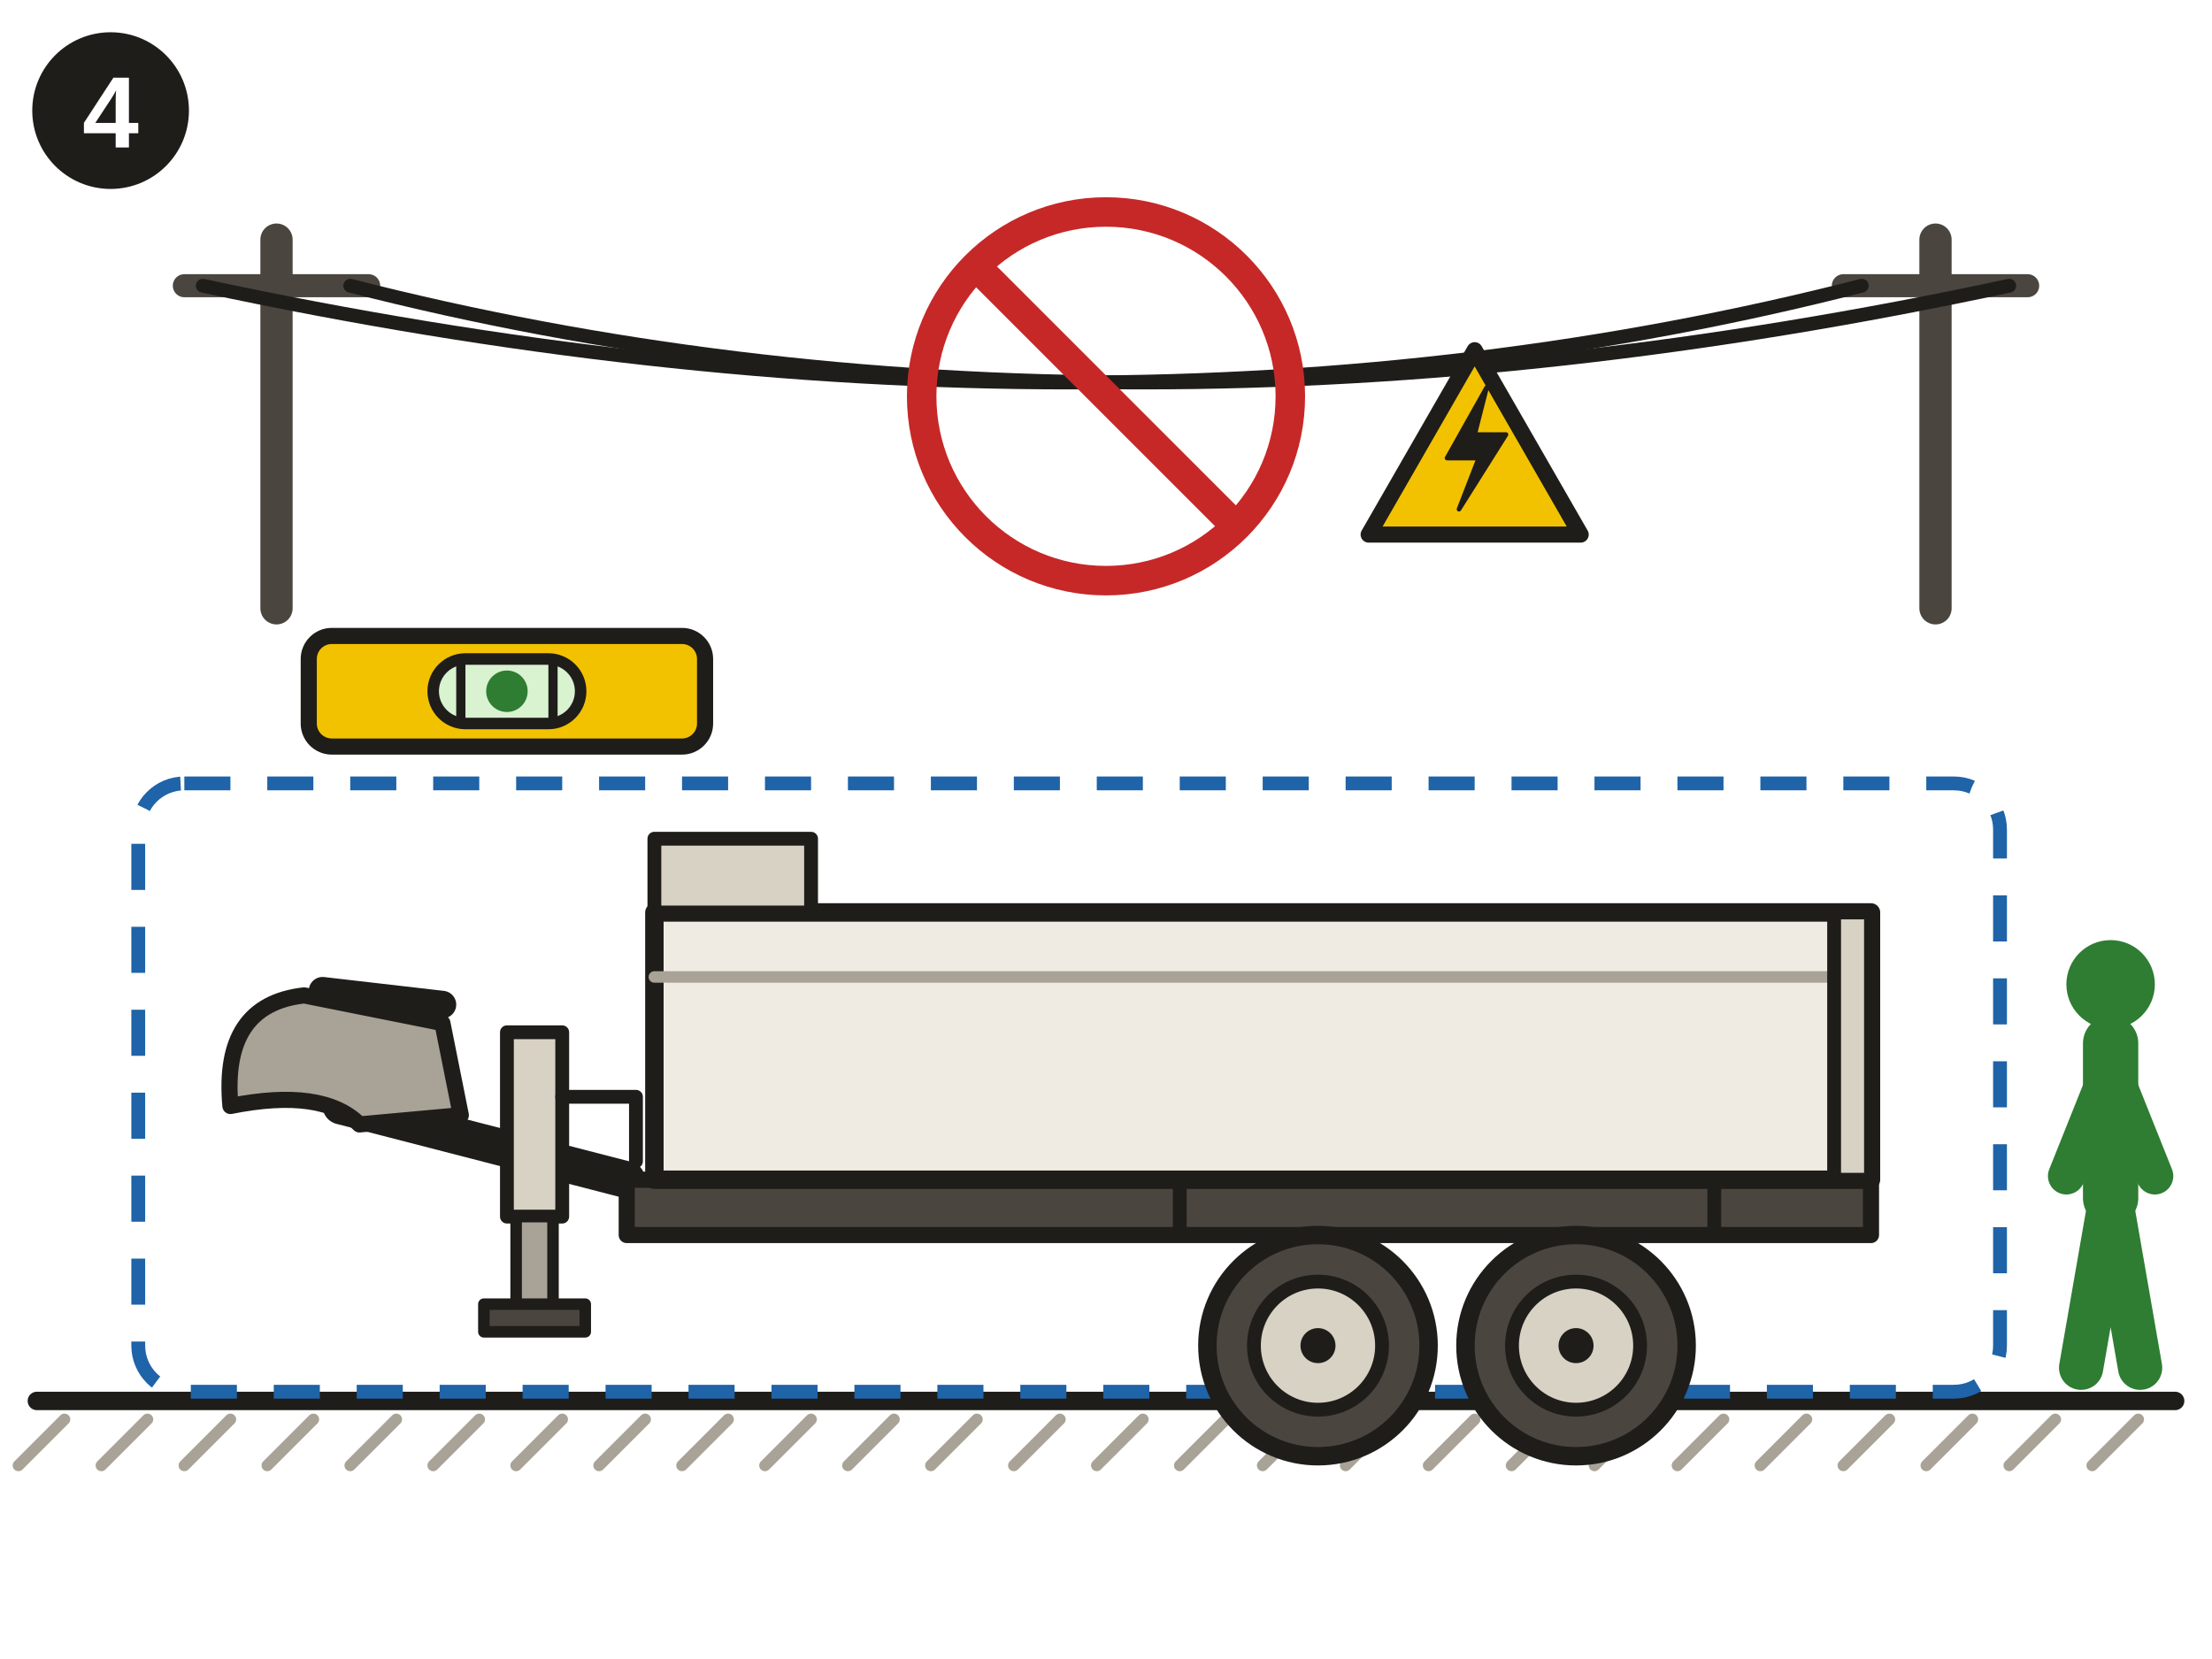
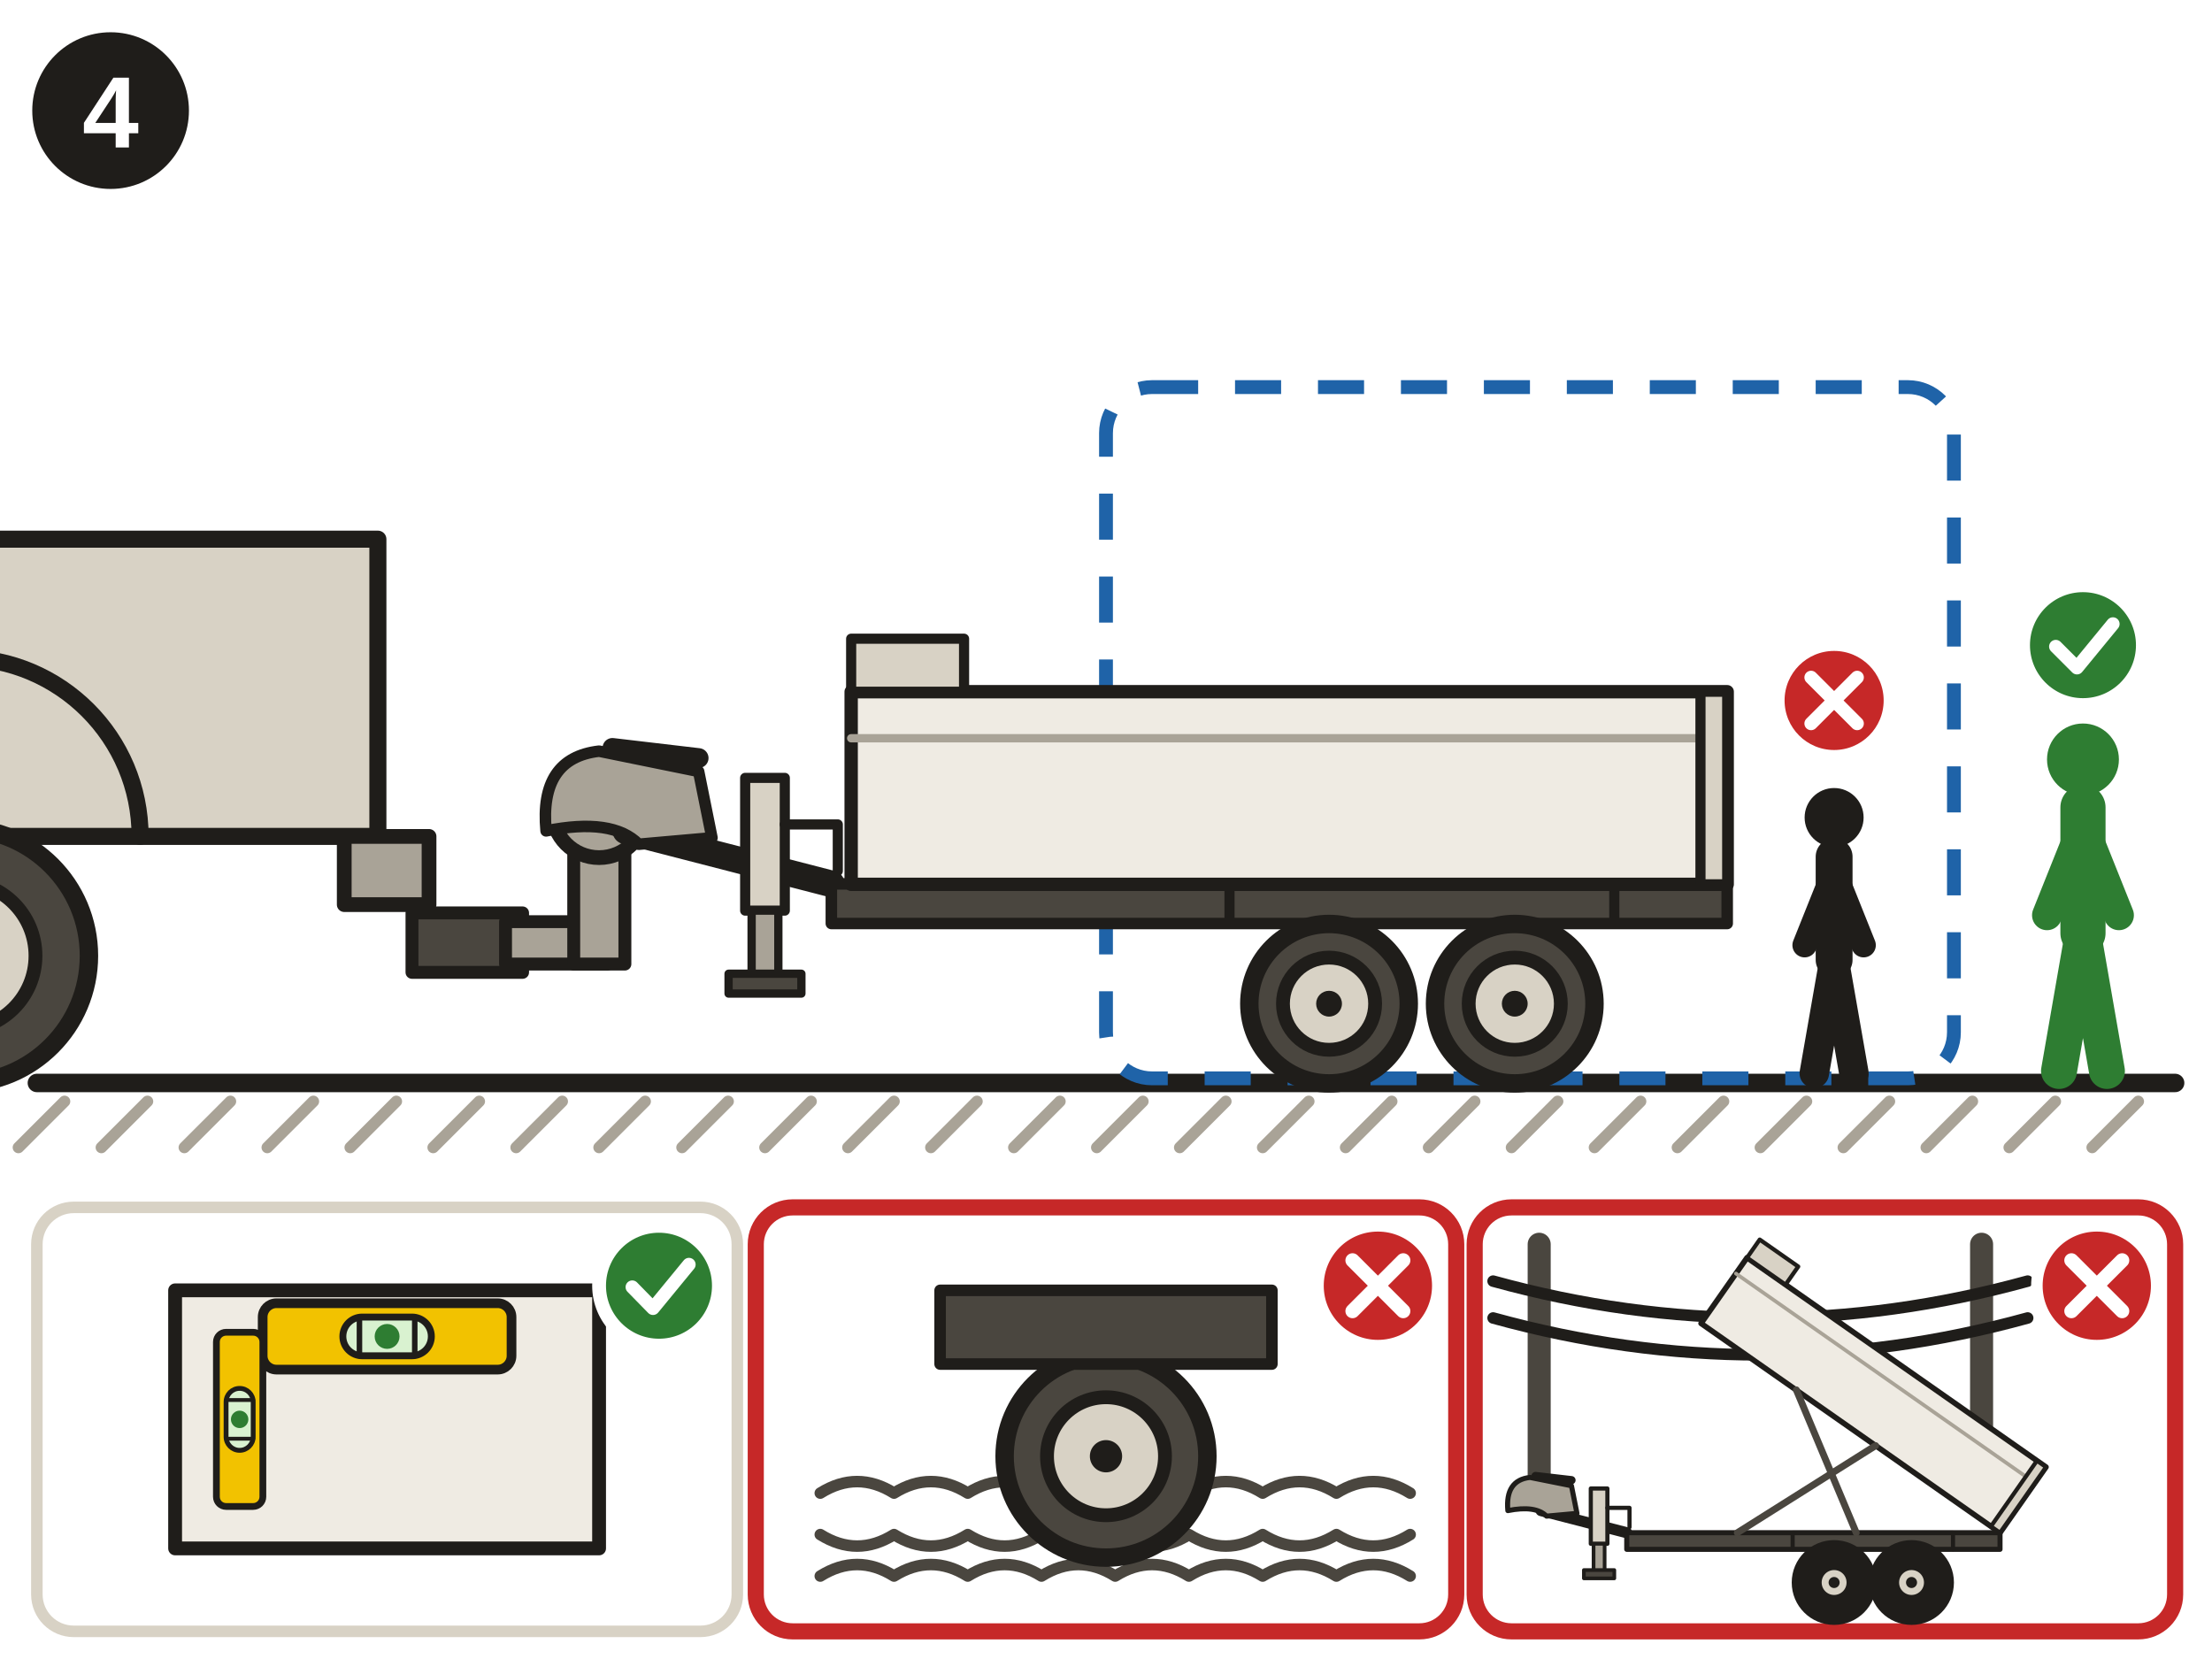
<svg xmlns="http://www.w3.org/2000/svg" viewBox="0 0 480 360" width="480" height="360" role="img" aria-labelledby="14lp-p4-title 14lp-p4-desc">
  <rect x="0" y="0" width="480" height="360" fill="#FFFFFF" />
+   <line x1="8" y1="235" x2="472" y2="235" stroke="#1F1D1A" stroke-width="4" stroke-linecap="round" />
+   <line x1="14" y1="239" x2="4" y2="249" stroke="#A9A397" stroke-width="2.5" stroke-linecap="round" />
+   <line x1="32" y1="239" x2="22" y2="249" stroke="#A9A397" stroke-width="2.5" stroke-linecap="round" />
+   <line x1="50" y1="239" x2="40" y2="249" stroke="#A9A397" stroke-width="2.5" stroke-linecap="round" />
+   <line x1="68" y1="239" x2="58" y2="249" stroke="#A9A397" stroke-width="2.5" stroke-linecap="round" />
+   <line x1="86" y1="239" x2="76" y2="249" stroke="#A9A397" stroke-width="2.5" stroke-linecap="round" />
+   <line x1="104" y1="239" x2="94" y2="249" stroke="#A9A397" stroke-width="2.5" stroke-linecap="round" />
+   <line x1="122" y1="239" x2="112" y2="249" stroke="#A9A397" stroke-width="2.5" stroke-linecap="round" />
+   <line x1="140" y1="239" x2="130" y2="249" stroke="#A9A397" stroke-width="2.5" stroke-linecap="round" />
+   <line x1="158" y1="239" x2="148" y2="249" stroke="#A9A397" stroke-width="2.5" stroke-linecap="round" />
+   <line x1="176" y1="239" x2="166" y2="249" stroke="#A9A397" stroke-width="2.5" stroke-linecap="round" />
+   <line x1="194" y1="239" x2="184" y2="249" stroke="#A9A397" stroke-width="2.5" stroke-linecap="round" />
+   <line x1="212" y1="239" x2="202" y2="249" stroke="#A9A397" stroke-width="2.5" stroke-linecap="round" />
+   <line x1="230" y1="239" x2="220" y2="249" stroke="#A9A397" stroke-width="2.5" stroke-linecap="round" />
+   <line x1="248" y1="239" x2="238" y2="249" stroke="#A9A397" stroke-width="2.5" stroke-linecap="round" />
+   <line x1="266" y1="239" x2="256" y2="249" stroke="#A9A397" stroke-width="2.5" stroke-linecap="round" />
+   <line x1="284" y1="239" x2="274" y2="249" stroke="#A9A397" stroke-width="2.5" stroke-linecap="round" />
+   <line x1="302" y1="239" x2="292" y2="249" stroke="#A9A397" stroke-width="2.5" stroke-linecap="round" />
+   <line x1="320" y1="239" x2="310" y2="249" stroke="#A9A397" stroke-width="2.5" stroke-linecap="round" />
+   <line x1="338" y1="239" x2="328" y2="249" stroke="#A9A397" stroke-width="2.5" stroke-linecap="round" />
+   <line x1="356" y1="239" x2="346" y2="249" stroke="#A9A397" stroke-width="2.5" stroke-linecap="round" />
+   <line x1="374" y1="239" x2="364" y2="249" stroke="#A9A397" stroke-width="2.5" stroke-linecap="round" />
+   <line x1="392" y1="239" x2="382" y2="249" stroke="#A9A397" stroke-width="2.5" stroke-linecap="round" />
+   <line x1="410" y1="239" x2="400" y2="249" stroke="#A9A397" stroke-width="2.5" stroke-linecap="round" />
+   <line x1="428" y1="239" x2="418" y2="249" stroke="#A9A397" stroke-width="2.5" stroke-linecap="round" />
+   <line x1="446" y1="239" x2="436" y2="249" stroke="#A9A397" stroke-width="2.5" stroke-linecap="round" />
+   <line x1="464" y1="239" x2="454" y2="249" stroke="#A9A397" stroke-width="2.5" stroke-linecap="round" />
+   <rect x="240" y="84" width="184" height="150" rx="10" fill="none" stroke="#1F63A8" stroke-width="3" stroke-dasharray="10 8" stroke-linejoin="round" />
+   <path d="M-82.2 117 L82 117 L82 181.5 L-82.2 181.5" fill="#D8D2C5" stroke="#1F1D1A" stroke-width="3.7" stroke-linecap="round" stroke-linejoin="round" />
+   <circle cx="-8.4" cy="207.4" r="27.7" fill="#4A463F" stroke="#1F1D1A" stroke-width="4" />
+   <circle cx="-8.4" cy="207.4" r="16.1" fill="#D8D2C5" stroke="#1F1D1A" stroke-width="3" />
+   <circle cx="-8.4" cy="207.4" r="4.4" fill="#1F1D1A" stroke="none" stroke-width="4" />
+   <path d="M-47.1 181.5 A38.7 38.7 0 0 1 30.4 181.5" fill="none" stroke="#1F1D1A" stroke-width="3.7" stroke-linecap="round" stroke-linejoin="round" />
+   <rect x="74.7" y="181.5" width="18.4" height="14.8" rx="0" fill="#A9A397" stroke="#1F1D1A" stroke-width="3.2" stroke-linejoin="round" />
+   <rect x="89.4" y="198.1" width="24" height="12.9" rx="0" fill="#4A463F" stroke="#1F1D1A" stroke-width="2.8" stroke-linejoin="round" />
+   <rect x="109.7" y="200" width="22.1" height="9.2" rx="0" fill="#A9A397" stroke="#1F1D1A" stroke-width="2.8" stroke-linejoin="round" />
+   <rect x="124.5" y="185.2" width="11.1" height="24" rx="0" fill="#A9A397" stroke="#1F1D1A" stroke-width="2.8" stroke-linejoin="round" />
+   <circle cx="130" cy="176" r="10.1" fill="#A9A397" stroke="#1F1D1A" stroke-width="3.2" />
+   <path d="M135.8 180.3 L180.4 191.8" fill="none" stroke="#1F1D1A" stroke-width="5.8" stroke-linecap="round" stroke-linejoin="round" />
+   <path d="M118.5 180.3 Q117 164.5 130 163 L151.6 167.4 L154.5 181.8 L138.6 183.2 Q132.9 177.4 118.5 180.3 Z" fill="#A9A397" stroke="#1F1D1A" stroke-width="2.5" stroke-linecap="round" stroke-linejoin="round" />
+   <path d="M132.9 162.3 L151.6 164.5" fill="none" stroke="#1F1D1A" stroke-width="4.3" stroke-linecap="round" stroke-linejoin="round" />
+   <rect x="161.7" y="168.8" width="8.6" height="28.8" rx="0" fill="#D8D2C5" stroke="#1F1D1A" stroke-width="2.2" stroke-linejoin="round" />
+   <rect x="163.1" y="197.6" width="5.8" height="15.8" rx="0" fill="#A9A397" stroke="#1F1D1A" stroke-width="1.8" stroke-linejoin="round" />
+   <rect x="158.1" y="211.3" width="15.8" height="4.3" rx="0" fill="#4A463F" stroke="#1F1D1A" stroke-width="1.8" stroke-linejoin="round" />
+   <path d="M170.3 178.9 l11.5 0 l0 10.1" fill="none" stroke="#1F1D1A" stroke-width="2.2" stroke-linecap="round" stroke-linejoin="round" />
+   <rect x="180.4" y="191.8" width="194.4" height="8.6" rx="0" fill="#4A463F" stroke="#1F1D1A" stroke-width="2.5" stroke-linejoin="round" />
+   <circle cx="288.4" cy="217.8" r="17.3" fill="#4A463F" stroke="#1F1D1A" stroke-width="4" />
+   <circle cx="288.4" cy="217.8" r="10" fill="#D8D2C5" stroke="#1F1D1A" stroke-width="3" />
+   <circle cx="288.4" cy="217.8" r="2.8" fill="#1F1D1A" stroke="none" stroke-width="4" />
+   <circle cx="328.7" cy="217.8" r="17.3" fill="#4A463F" stroke="#1F1D1A" stroke-width="4" />
+   <circle cx="328.7" cy="217.8" r="10" fill="#D8D2C5" stroke="#1F1D1A" stroke-width="3" />
+   <circle cx="328.7" cy="217.8" r="2.8" fill="#1F1D1A" stroke="none" stroke-width="4" />
+   <path d="M266.8 200.5 L266.8 191.8 L350.3 191.8 L350.3 200.5" fill="none" stroke="#1F1D1A" stroke-width="2.2" stroke-linecap="round" stroke-linejoin="round" />
+   <g transform="rotate(0 374.8 191.8)">
+     <rect x="184.7" y="150.1" width="190.1" height="41.8" rx="0" fill="#EFEBE3" stroke="#1F1D1A" stroke-width="2.9" stroke-linejoin="round" />
+     <rect x="184.7" y="138.6" width="24.5" height="11.5" rx="0" fill="#D8D2C5" stroke="#1F1D1A" stroke-width="2.2" stroke-linejoin="round" />
+     <line x1="184.7" y1="160.2" x2="374.8" y2="160.2" stroke="#A9A397" stroke-width="1.8" stroke-linecap="round" />
+     <rect x="369" y="150.1" width="5.8" height="41.8" rx="0" fill="#D8D2C5" stroke="#1F1D1A" stroke-width="2.2" stroke-linejoin="round" />
+   </g>
+   <circle cx="398" cy="177.4" r="6.4" fill="#1F1D1A" stroke="none" stroke-width="4" />
+   <path d="M398 185.9 L398 208.3" fill="none" stroke="#1F1D1A" stroke-width="8" stroke-linecap="round" stroke-linejoin="round" />
+   <path d="M398 208.3 L402.3 232.9 M398 208.3 L393.7 232.9" fill="none" stroke="#1F1D1A" stroke-width="6.4" stroke-linecap="round" stroke-linejoin="round" />
+   <path d="M398 189.1 L404.4 205.1 M398 189.1 L391.6 205.1" fill="none" stroke="#1F1D1A" stroke-width="5.3" stroke-linecap="round" stroke-linejoin="round" />
+   <circle cx="398" cy="152" r="12" fill="#C62828" stroke="#FFFFFF" stroke-width="2.5" />
+   <line x1="393" y1="147" x2="403" y2="157" stroke="#FFFFFF" stroke-width="2.9" stroke-linecap="round" />
+   <line x1="403" y1="147" x2="393" y2="157" stroke="#FFFFFF" stroke-width="2.9" stroke-linecap="round" />
+   <circle cx="452" cy="164.8" r="7.8" fill="#2E7D32" stroke="none" stroke-width="4" />
+   <path d="M452 175.2 L452 202.5" fill="none" stroke="#2E7D32" stroke-width="9.8" stroke-linecap="round" stroke-linejoin="round" />
+   <path d="M452 202.5 L457.2 232.4 M452 202.5 L446.8 232.4" fill="none" stroke="#2E7D32" stroke-width="7.8" stroke-linecap="round" stroke-linejoin="round" />
+   <path d="M452 179.1 L459.8 198.6 M452 179.1 L444.2 198.6" fill="none" stroke="#2E7D32" stroke-width="6.5" stroke-linecap="round" stroke-linejoin="round" />
+   <circle cx="452" cy="140" r="13" fill="#2E7D32" stroke="#FFFFFF" stroke-width="3" />
+   <path d="M446.1 140.3 L450.7 144.9 L458.5 135.4" fill="none" stroke="#FFFFFF" stroke-width="2.9" stroke-linecap="round" stroke-linejoin="round" />
+   <rect x="8" y="262" width="152" height="92" rx="8" fill="none" stroke="#D8D2C5" stroke-width="2.5" stroke-linejoin="round" />
+   <g transform="translate(8,262)">
+     <rect x="30" y="18" width="92" height="56" rx="0" fill="#EFEBE3" stroke="#1F1D1A" stroke-width="3" stroke-linejoin="round" />
+     <g transform="translate(76,28) scale(0.6)">
+       <rect x="-45" y="-12" width="90" height="24" rx="5" fill="#F2C200" stroke="#1F1D1A" stroke-width="3.5" stroke-linejoin="round" />
+       <rect x="-16" y="-7" width="32" height="14" rx="7" fill="#D9F2D0" stroke="#1F1D1A" stroke-width="2.5" stroke-linejoin="round" />
+       <circle cx="0" cy="0" r="4.5" fill="#2E7D32" stroke="none" stroke-width="4" />
+       <line x1="-10" y1="-7" x2="-10" y2="7" stroke="#1F1D1A" stroke-width="2" stroke-linecap="round" />
+       <line x1="10" y1="-7" x2="10" y2="7" stroke="#1F1D1A" stroke-width="2" stroke-linecap="round" />
+     </g>
+     <g transform="translate(44,46) rotate(90) scale(0.42)">
+       <rect x="-45" y="-12" width="90" height="24" rx="5" fill="#F2C200" stroke="#1F1D1A" stroke-width="3.5" stroke-linejoin="round" />
+       <rect x="-16" y="-7" width="32" height="14" rx="7" fill="#D9F2D0" stroke="#1F1D1A" stroke-width="2.5" stroke-linejoin="round" />
+       <circle cx="0" cy="0" r="4.5" fill="#2E7D32" stroke="none" stroke-width="4" />
+       <line x1="-10" y1="-7" x2="-10" y2="7" stroke="#1F1D1A" stroke-width="2" stroke-linecap="round" />
+       <line x1="10" y1="-7" x2="10" y2="7" stroke="#1F1D1A" stroke-width="2" stroke-linecap="round" />
+     </g>
+   </g>
+   <circle cx="143" cy="279" r="13" fill="#2E7D32" stroke="#FFFFFF" stroke-width="3" />
+   <path d="M137.2 279.3 L141.7 283.9 L149.5 274.4" fill="none" stroke="#FFFFFF" stroke-width="2.9" stroke-linecap="round" stroke-linejoin="round" />
+   <rect x="164" y="262" width="152" height="92" rx="8" fill="none" stroke="#C62828" stroke-width="3.5" stroke-linejoin="round" />
+   <g transform="translate(164,262)">
+     <path d="M14 62 q8 -5 16 0 q8 -5 16 0 q8 -5 16 0 q8 -5 16 0 q8 -5 16 0 q8 -5 16 0 q8 -5 16 0 q8 -5 16 0" fill="none" stroke="#4A463F" stroke-width="2.5" stroke-linecap="round" stroke-linejoin="round" />
+     <path d="M14 71 q8 5 16 0 q8 5 16 0 q8 5 16 0 q8 5 16 0 q8 5 16 0 q8 5 16 0 q8 5 16 0 q8 5 16 0" fill="none" stroke="#4A463F" stroke-width="2.5" stroke-linecap="round" stroke-linejoin="round" />
+     <path d="M14 80 q8 -5 16 0 q8 -5 16 0 q8 -5 16 0 q8 -5 16 0 q8 -5 16 0 q8 -5 16 0 q8 -5 16 0 q8 -5 16 0" fill="none" stroke="#4A463F" stroke-width="2.5" stroke-linecap="round" stroke-linejoin="round" />
+     <circle cx="76" cy="54" r="22" fill="#4A463F" stroke="#1F1D1A" stroke-width="4" />
+     <circle cx="76" cy="54" r="12.8" fill="#D8D2C5" stroke="#1F1D1A" stroke-width="3" />
+     <circle cx="76" cy="54" r="3.5" fill="#1F1D1A" stroke="none" stroke-width="4" />
+     <rect x="40" y="18" width="72" height="16" rx="0" fill="#4A463F" stroke="#1F1D1A" stroke-width="2.5" stroke-linejoin="round" />
+   </g>
+   <circle cx="299" cy="279" r="13" fill="#C62828" stroke="#FFFFFF" stroke-width="2.5" />
+   <line x1="293.5" y1="273.5" x2="304.5" y2="284.5" stroke="#FFFFFF" stroke-width="3.1" stroke-linecap="round" />
+   <line x1="304.5" y1="273.5" x2="293.5" y2="284.5" stroke="#FFFFFF" stroke-width="3.1" stroke-linecap="round" />
+   <rect x="320" y="262" width="152" height="92" rx="8" fill="none" stroke="#C62828" stroke-width="3.5" stroke-linejoin="round" />
+   <g transform="translate(320,262)">
+     <line x1="14" y1="8" x2="14" y2="58" stroke="#4A463F" stroke-width="5" stroke-linecap="round" />
+     <line x1="110" y1="8" x2="110" y2="58" stroke="#4A463F" stroke-width="5" stroke-linecap="round" />
+     <path d="M4 16 Q62 32 120 16" fill="none" stroke="#1F1D1A" stroke-width="2.5" stroke-linecap="round" stroke-linejoin="round" />
+     <path d="M4 24 Q62 40 120 24" fill="none" stroke="#1F1D1A" stroke-width="2.5" stroke-linecap="round" stroke-linejoin="round" />
+     <path d="M14.4 65.8 L33 70.6" fill="none" stroke="#1F1D1A" stroke-width="2.4" stroke-linecap="round" stroke-linejoin="round" />
+     <path d="M7.2 65.8 Q6.6 59.2 12 58.6 L21 60.4 L22.2 66.4 L15.6 67 Q13.2 64.6 7.2 65.8 Z" fill="#A9A397" stroke="#1F1D1A" stroke-width="1.1" stroke-linecap="round" stroke-linejoin="round" />
+     <path d="M13.2 58.3 L21 59.2" fill="none" stroke="#1F1D1A" stroke-width="1.8" stroke-linecap="round" stroke-linejoin="round" />
+     <rect x="25.2" y="61" width="3.6" height="12" rx="0" fill="#D8D2C5" stroke="#1F1D1A" stroke-width="0.9" stroke-linejoin="round" />
+     <rect x="25.8" y="73" width="2.4" height="6.6" rx="0" fill="#A9A397" stroke="#1F1D1A" stroke-width="0.8" stroke-linejoin="round" />
+     <rect x="23.7" y="78.7" width="6.6" height="1.8" rx="0" fill="#4A463F" stroke="#1F1D1A" stroke-width="0.8" stroke-linejoin="round" />
+     <path d="M28.8 65.2 l4.8 0 l0 4.2" fill="none" stroke="#1F1D1A" stroke-width="0.9" stroke-linecap="round" stroke-linejoin="round" />
+     <rect x="33" y="70.6" width="81" height="3.6" rx="0" fill="#4A463F" stroke="#1F1D1A" stroke-width="1.1" stroke-linejoin="round" />
+     <circle cx="78" cy="81.4" r="7.2" fill="#4A463F" stroke="#1F1D1A" stroke-width="4" />
+     <circle cx="78" cy="81.4" r="4.2" fill="#D8D2C5" stroke="#1F1D1A" stroke-width="3" />
+     <circle cx="78" cy="81.4" r="1.2" fill="#1F1D1A" stroke="none" stroke-width="4" />
+     <circle cx="94.8" cy="81.4" r="7.2" fill="#4A463F" stroke="#1F1D1A" stroke-width="4" />
+     <circle cx="94.8" cy="81.4" r="4.2" fill="#D8D2C5" stroke="#1F1D1A" stroke-width="3" />
+     <circle cx="94.8" cy="81.4" r="1.2" fill="#1F1D1A" stroke="none" stroke-width="4" />
+     <path d="M69 74.2 L69 70.6 L103.8 70.6 L103.8 74.2" fill="none" stroke="#1F1D1A" stroke-width="0.9" stroke-linecap="round" stroke-linejoin="round" />
+     <g transform="rotate(35 114 70.6)">
+       <rect x="34.8" y="53.2" width="79.2" height="17.4" rx="0" fill="#EFEBE3" stroke="#1F1D1A" stroke-width="1.2" stroke-linejoin="round" />
+       <rect x="34.8" y="48.4" width="10.2" height="4.8" rx="0" fill="#D8D2C5" stroke="#1F1D1A" stroke-width="0.9" stroke-linejoin="round" />
+       <line x1="34.8" y1="57.4" x2="114" y2="57.4" stroke="#A9A397" stroke-width="0.8" stroke-linecap="round" />
+       <rect x="111.6" y="53.2" width="2.4" height="17.4" rx="0" fill="#D8D2C5" stroke="#1F1D1A" stroke-width="0.9" stroke-linejoin="round" />
+     </g>
+     <path d="M57 70.6 L87 51.7 M82.8 70.6 L69.8 39.6" fill="none" stroke="#4A463F" stroke-width="1.5" stroke-linecap="round" stroke-linejoin="round" />
+   </g>
+   <circle cx="455" cy="279" r="13" fill="#C62828" stroke="#FFFFFF" stroke-width="2.5" />
+   <line x1="449.5" y1="273.5" x2="460.5" y2="284.5" stroke="#FFFFFF" stroke-width="3.1" stroke-linecap="round" />
+   <line x1="460.5" y1="273.5" x2="449.5" y2="284.5" stroke="#FFFFFF" stroke-width="3.1" stroke-linecap="round" />
  <circle cx="24" cy="24" r="17" fill="#1F1D1A" stroke="none" stroke-width="4" />
-   <text x="24" y="32" font-family="Segoe UI, Arial, Helvetica, sans-serif" font-size="22" font-weight="700" text-anchor="middle" fill="#FFFFFF">4</text>
-   <line x1="60" y1="52" x2="60" y2="132" stroke="#4A463F" stroke-width="7" stroke-linecap="round" />
-   <line x1="420" y1="52" x2="420" y2="132" stroke="#4A463F" stroke-width="7" stroke-linecap="round" />
-   <line x1="40" y1="62" x2="80" y2="62" stroke="#4A463F" stroke-width="5" stroke-linecap="round" />
-   <line x1="400" y1="62" x2="440" y2="62" stroke="#4A463F" stroke-width="5" stroke-linecap="round" />
-   <path d="M44 62 Q240 104 404 62" fill="none" stroke="#1F1D1A" stroke-width="3" stroke-linecap="round" stroke-linejoin="round" />
-   <path d="M76 62 Q240 104 436 62" fill="none" stroke="#1F1D1A" stroke-width="3" stroke-linecap="round" stroke-linejoin="round" />
-   <circle cx="240" cy="86" r="40" fill="none" stroke="#C62828" stroke-width="6.4" />
-   <line x1="211.7" y1="57.7" x2="268.3" y2="114.3" stroke="#C62828" stroke-width="6.4" stroke-linecap="butt" />
-   <polygon points="320,76 343,116 297,116" fill="#F2C200" stroke="#1F1D1A" stroke-width="3.5" stroke-linejoin="round" />
-   <polygon points="322.6,84.1 314,99.4 320.9,99.4 316.6,110.5 326.8,94.3 320,94.3" fill="#1F1D1A" stroke="#1F1D1A" stroke-width="1" stroke-linejoin="round" />
-   <line x1="8" y1="304" x2="472" y2="304" stroke="#1F1D1A" stroke-width="4" stroke-linecap="round" />
-   <line x1="14" y1="308" x2="4" y2="318" stroke="#A9A397" stroke-width="2.5" stroke-linecap="round" />
-   <line x1="32" y1="308" x2="22" y2="318" stroke="#A9A397" stroke-width="2.5" stroke-linecap="round" />
-   <line x1="50" y1="308" x2="40" y2="318" stroke="#A9A397" stroke-width="2.5" stroke-linecap="round" />
-   <line x1="68" y1="308" x2="58" y2="318" stroke="#A9A397" stroke-width="2.5" stroke-linecap="round" />
-   <line x1="86" y1="308" x2="76" y2="318" stroke="#A9A397" stroke-width="2.5" stroke-linecap="round" />
-   <line x1="104" y1="308" x2="94" y2="318" stroke="#A9A397" stroke-width="2.5" stroke-linecap="round" />
-   <line x1="122" y1="308" x2="112" y2="318" stroke="#A9A397" stroke-width="2.5" stroke-linecap="round" />
-   <line x1="140" y1="308" x2="130" y2="318" stroke="#A9A397" stroke-width="2.5" stroke-linecap="round" />
-   <line x1="158" y1="308" x2="148" y2="318" stroke="#A9A397" stroke-width="2.5" stroke-linecap="round" />
-   <line x1="176" y1="308" x2="166" y2="318" stroke="#A9A397" stroke-width="2.5" stroke-linecap="round" />
-   <line x1="194" y1="308" x2="184" y2="318" stroke="#A9A397" stroke-width="2.5" stroke-linecap="round" />
-   <line x1="212" y1="308" x2="202" y2="318" stroke="#A9A397" stroke-width="2.5" stroke-linecap="round" />
-   <line x1="230" y1="308" x2="220" y2="318" stroke="#A9A397" stroke-width="2.5" stroke-linecap="round" />
-   <line x1="248" y1="308" x2="238" y2="318" stroke="#A9A397" stroke-width="2.5" stroke-linecap="round" />
-   <line x1="266" y1="308" x2="256" y2="318" stroke="#A9A397" stroke-width="2.5" stroke-linecap="round" />
-   <line x1="284" y1="308" x2="274" y2="318" stroke="#A9A397" stroke-width="2.5" stroke-linecap="round" />
-   <line x1="302" y1="308" x2="292" y2="318" stroke="#A9A397" stroke-width="2.5" stroke-linecap="round" />
-   <line x1="320" y1="308" x2="310" y2="318" stroke="#A9A397" stroke-width="2.5" stroke-linecap="round" />
-   <line x1="338" y1="308" x2="328" y2="318" stroke="#A9A397" stroke-width="2.5" stroke-linecap="round" />
-   <line x1="356" y1="308" x2="346" y2="318" stroke="#A9A397" stroke-width="2.5" stroke-linecap="round" />
-   <line x1="374" y1="308" x2="364" y2="318" stroke="#A9A397" stroke-width="2.5" stroke-linecap="round" />
-   <line x1="392" y1="308" x2="382" y2="318" stroke="#A9A397" stroke-width="2.5" stroke-linecap="round" />
-   <line x1="410" y1="308" x2="400" y2="318" stroke="#A9A397" stroke-width="2.5" stroke-linecap="round" />
-   <line x1="428" y1="308" x2="418" y2="318" stroke="#A9A397" stroke-width="2.5" stroke-linecap="round" />
-   <line x1="446" y1="308" x2="436" y2="318" stroke="#A9A397" stroke-width="2.5" stroke-linecap="round" />
-   <line x1="464" y1="308" x2="454" y2="318" stroke="#A9A397" stroke-width="2.5" stroke-linecap="round" />
-   <rect x="30" y="170" width="404" height="132" rx="10" fill="none" stroke="#1F63A8" stroke-width="3" stroke-dasharray="10 8" stroke-linejoin="round" />
-   <path d="M74 240 L136 256" fill="none" stroke="#1F1D1A" stroke-width="8" stroke-linecap="round" stroke-linejoin="round" />
-   <path d="M50 240 Q48 218 66 216 L96 222 L100 242 L78 244 Q70 236 50 240 Z" fill="#A9A397" stroke="#1F1D1A" stroke-width="3.5" stroke-linecap="round" stroke-linejoin="round" />
-   <path d="M70 215 L96 218" fill="none" stroke="#1F1D1A" stroke-width="6" stroke-linecap="round" stroke-linejoin="round" />
-   <rect x="110" y="224" width="12" height="40" rx="0" fill="#D8D2C5" stroke="#1F1D1A" stroke-width="3" stroke-linejoin="round" />
-   <rect x="112" y="264" width="8" height="22" rx="0" fill="#A9A397" stroke="#1F1D1A" stroke-width="2.5" stroke-linejoin="round" />
-   <rect x="105" y="283" width="22" height="6" rx="0" fill="#4A463F" stroke="#1F1D1A" stroke-width="2.5" stroke-linejoin="round" />
-   <path d="M122 238 l16 0 l0 14" fill="none" stroke="#1F1D1A" stroke-width="3" stroke-linecap="round" stroke-linejoin="round" />
-   <rect x="136" y="256" width="270" height="12" rx="0" fill="#4A463F" stroke="#1F1D1A" stroke-width="3.5" stroke-linejoin="round" />
-   <circle cx="286" cy="292" r="24" fill="#4A463F" stroke="#1F1D1A" stroke-width="4" />
-   <circle cx="286" cy="292" r="13.9" fill="#D8D2C5" stroke="#1F1D1A" stroke-width="3" />
-   <circle cx="286" cy="292" r="3.8" fill="#1F1D1A" stroke="none" stroke-width="4" />
-   <circle cx="342" cy="292" r="24" fill="#4A463F" stroke="#1F1D1A" stroke-width="4" />
-   <circle cx="342" cy="292" r="13.9" fill="#D8D2C5" stroke="#1F1D1A" stroke-width="3" />
-   <circle cx="342" cy="292" r="3.8" fill="#1F1D1A" stroke="none" stroke-width="4" />
-   <path d="M256 268 L256 256 L372 256 L372 268" fill="none" stroke="#1F1D1A" stroke-width="3" stroke-linecap="round" stroke-linejoin="round" />
-   <g transform="rotate(0 406 256)">
-     <rect x="142" y="198" width="264" height="58" rx="0" fill="#EFEBE3" stroke="#1F1D1A" stroke-width="4" stroke-linejoin="round" />
-     <rect x="142" y="182" width="34" height="16" rx="0" fill="#D8D2C5" stroke="#1F1D1A" stroke-width="3" stroke-linejoin="round" />
-     <line x1="142" y1="212" x2="406" y2="212" stroke="#A9A397" stroke-width="2.5" stroke-linecap="round" />
-     <rect x="398" y="198" width="8" height="58" rx="0" fill="#D8D2C5" stroke="#1F1D1A" stroke-width="3" stroke-linejoin="round" />
-   </g>
-   <rect x="67" y="138" width="86" height="24" rx="5" fill="#F2C200" stroke="#1F1D1A" stroke-width="3.5" stroke-linejoin="round" />
-   <rect x="94" y="143" width="32" height="14" rx="7" fill="#D9F2D0" stroke="#1F1D1A" stroke-width="2.5" stroke-linejoin="round" />
-   <circle cx="110" cy="150" r="4.5" fill="#2E7D32" stroke="none" stroke-width="4" />
-   <line x1="100" y1="143" x2="100" y2="157" stroke="#1F1D1A" stroke-width="2" stroke-linecap="round" />
-   <line x1="120" y1="143" x2="120" y2="157" stroke="#1F1D1A" stroke-width="2" stroke-linecap="round" />
-   <circle cx="458" cy="213.6" r="9.6" fill="#2E7D32" stroke="none" stroke-width="4" />
-   <path d="M458 226.4 L458 260" fill="none" stroke="#2E7D32" stroke-width="12" stroke-linecap="round" stroke-linejoin="round" />
-   <path d="M458 260 L464.4 296.8 M458 260 L451.6 296.8" fill="none" stroke="#2E7D32" stroke-width="9.6" stroke-linecap="round" stroke-linejoin="round" />
-   <path d="M458 231.2 L467.6 255.2 M458 231.2 L448.4 255.2" fill="none" stroke="#2E7D32" stroke-width="8" stroke-linecap="round" stroke-linejoin="round" />
+   <text class="seq" x="24" y="32" font-family="Segoe UI, Arial, Helvetica, sans-serif" font-size="22" font-weight="700" text-anchor="middle" fill="#FFFFFF">4</text>
</svg>
